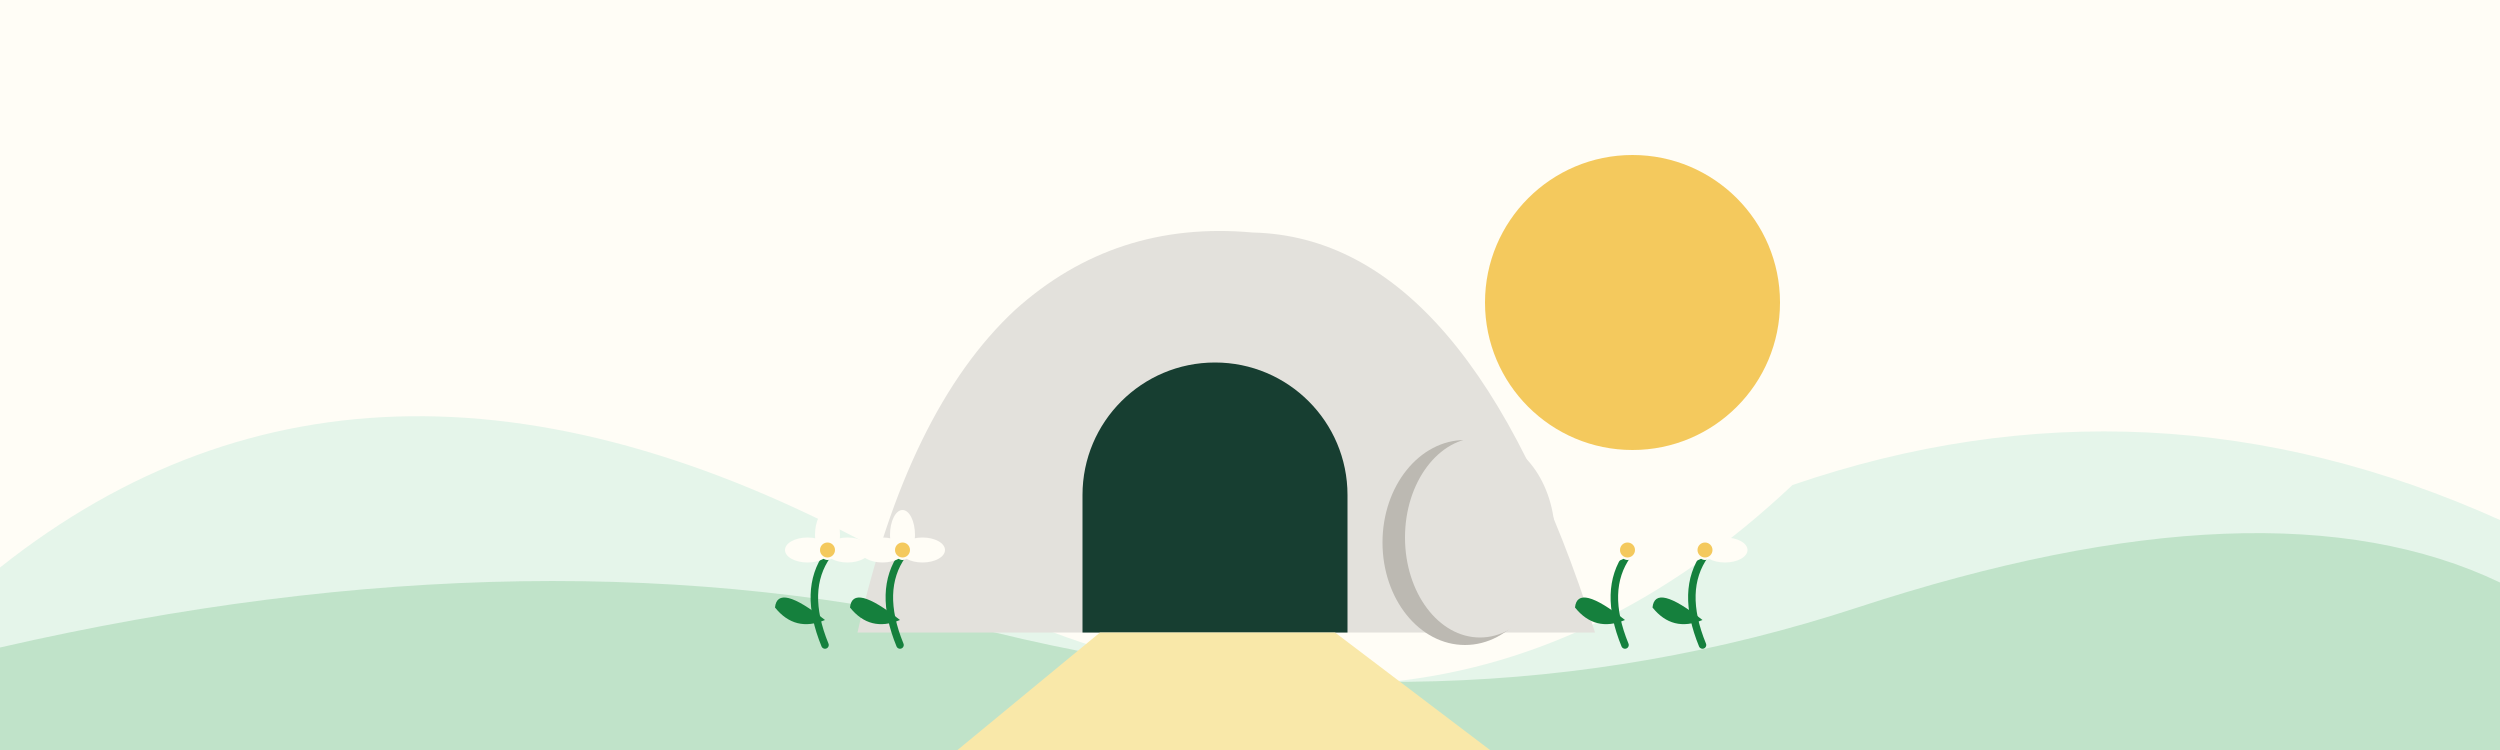
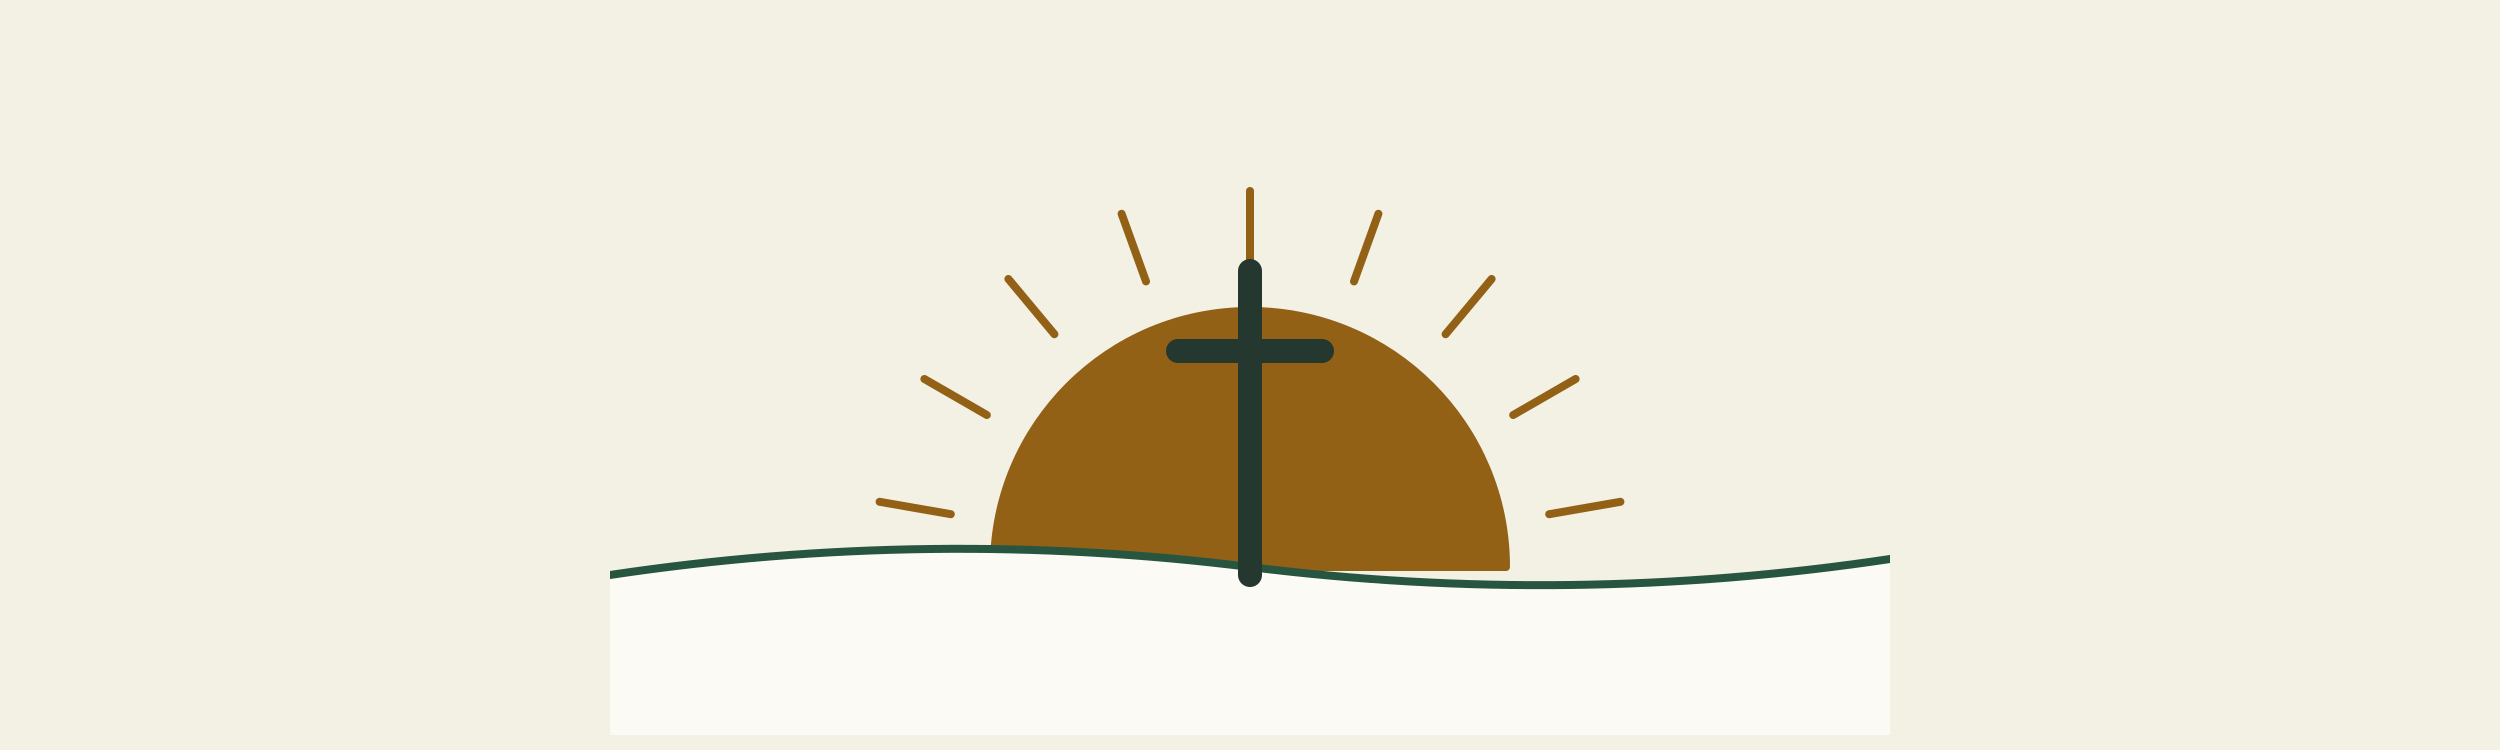
<svg xmlns="http://www.w3.org/2000/svg" width="2400" height="720" viewBox="0 0 1000 300">
-   <rect x="0" y="0" width="1000" height="300" rx="0" fill="#fffdf6" />
-   <circle cx="653" cy="121" r="59" fill="#f4c95d" />
-   <path d="M0 227Q150 108 357 223T717 194Q860 145 1000 208V300H0Z" fill="#e5f5ea" />
-   <path d="M0 259Q218 209 398 253T743 243T1000 233V300H0Z" fill="#c0e3c9" />
-   <path d="M343 253q20-89 63-129 40-36 95-31 87 2 137 160Z" fill="#e3e1dc" />
-   <path d="M433 253v-55a53 53 0 0 1 106 0v55Z" fill="#173e31" />
-   <path d="M440 253h94l62 47H383Z" fill="#f9e8a9" />
-   <ellipse cx="586" cy="217" rx="33" ry="41" fill="#bcb9b2" />
-   <ellipse cx="592" cy="215" rx="30" ry="40" fill="#e3e1dc" />
-   <g transform="translate(330 258)">
-     <path d="M0 0q-9-22 1-36" fill="none" stroke="#15803d" stroke-width="3" stroke-linecap="round" />
-     <path d="M0-10q-19-15-20-5 8 10 20 5Z" fill="#15803d" />
-     <ellipse cx="-7" cy="-38" rx="9" ry="5" fill="#fffdf6" />
-     <ellipse cx="9" cy="-38" rx="9" ry="5" fill="#fffdf6" />
-     <ellipse cx="1" cy="-44" rx="5" ry="10" fill="#fffdf6" />
-     <circle cx="1" cy="-38" r="3" fill="#f4c95d" />
-   </g>
-   <g transform="translate(360 258)">
-     <path d="M0 0q-9-22 1-36" fill="none" stroke="#15803d" stroke-width="3" stroke-linecap="round" />
-     <path d="M0-10q-19-15-20-5 8 10 20 5Z" fill="#15803d" />
-     <ellipse cx="-7" cy="-38" rx="9" ry="5" fill="#fffdf6" />
-     <ellipse cx="9" cy="-38" rx="9" ry="5" fill="#fffdf6" />
-     <ellipse cx="1" cy="-44" rx="5" ry="10" fill="#fffdf6" />
-     <circle cx="1" cy="-38" r="3" fill="#f4c95d" />
-   </g>
-   <g transform="translate(650 258)">
-     <path d="M0 0q-9-22 1-36" fill="none" stroke="#15803d" stroke-width="3" stroke-linecap="round" />
-     <path d="M0-10q-19-15-20-5 8 10 20 5Z" fill="#15803d" />
-     <ellipse cx="-7" cy="-38" rx="9" ry="5" fill="#fffdf6" />
-     <ellipse cx="9" cy="-38" rx="9" ry="5" fill="#fffdf6" />
-     <ellipse cx="1" cy="-44" rx="5" ry="10" fill="#fffdf6" />
-     <circle cx="1" cy="-38" r="3" fill="#f4c95d" />
-   </g>
-   <g transform="translate(681 258)">
-     <path d="M0 0q-9-22 1-36" fill="none" stroke="#15803d" stroke-width="3" stroke-linecap="round" />
-     <path d="M0-10q-19-15-20-5 8 10 20 5Z" fill="#15803d" />
-     <ellipse cx="-7" cy="-38" rx="9" ry="5" fill="#fffdf6" />
-     <ellipse cx="9" cy="-38" rx="9" ry="5" fill="#fffdf6" />
-     <ellipse cx="1" cy="-44" rx="5" ry="10" fill="#fffdf6" />
-     <circle cx="1" cy="-38" r="3" fill="#f4c95d" />
-   </g>
+   <rect width="1000" height="300" fill="#f3f0e4" />
+   <svg x="244" y="6" viewBox="0 0 320 180" width="512" height="288" role="img" aria-label="부활절 — 새벽 해와 십자가 그림" fill="none" stroke-linecap="round" stroke-linejoin="round">
+     <path d="M96 138a64 64 0 0 1 128 0z" fill="#926116" stroke="#926116" stroke-width="2" />
+     <g stroke="#926116" stroke-width="2">
+       <path d="M85.2 124.8L67.4 121.7" />
+       <path d="M94.2 100.0L78.6 91.0" />
+       <path d="M111.1 79.8L99.6 66.0" />
+       <path d="M134.0 66.6L127.9 49.7" />
+       <path d="M160.0 62.0L160.0 44.0" />
+       <path d="M186.0 66.6L192.1 49.7" />
+       <path d="M208.9 79.8L220.4 66.0" />
+       <path d="M225.8 100.0L241.4 91.0" />
+       <path d="M234.8 124.8L252.6 121.7" />
+     </g>
+     <path d="M0 140Q80 128 160 138T320 136V180H0z" fill="#fbfaf5" />
+     <path d="M0 140Q80 128 160 138T320 136" stroke="#285540" stroke-width="2" />
+     <path d="M160 64v76M142 84h36" stroke="#243830" stroke-width="6" />
+   </svg>
</svg>
